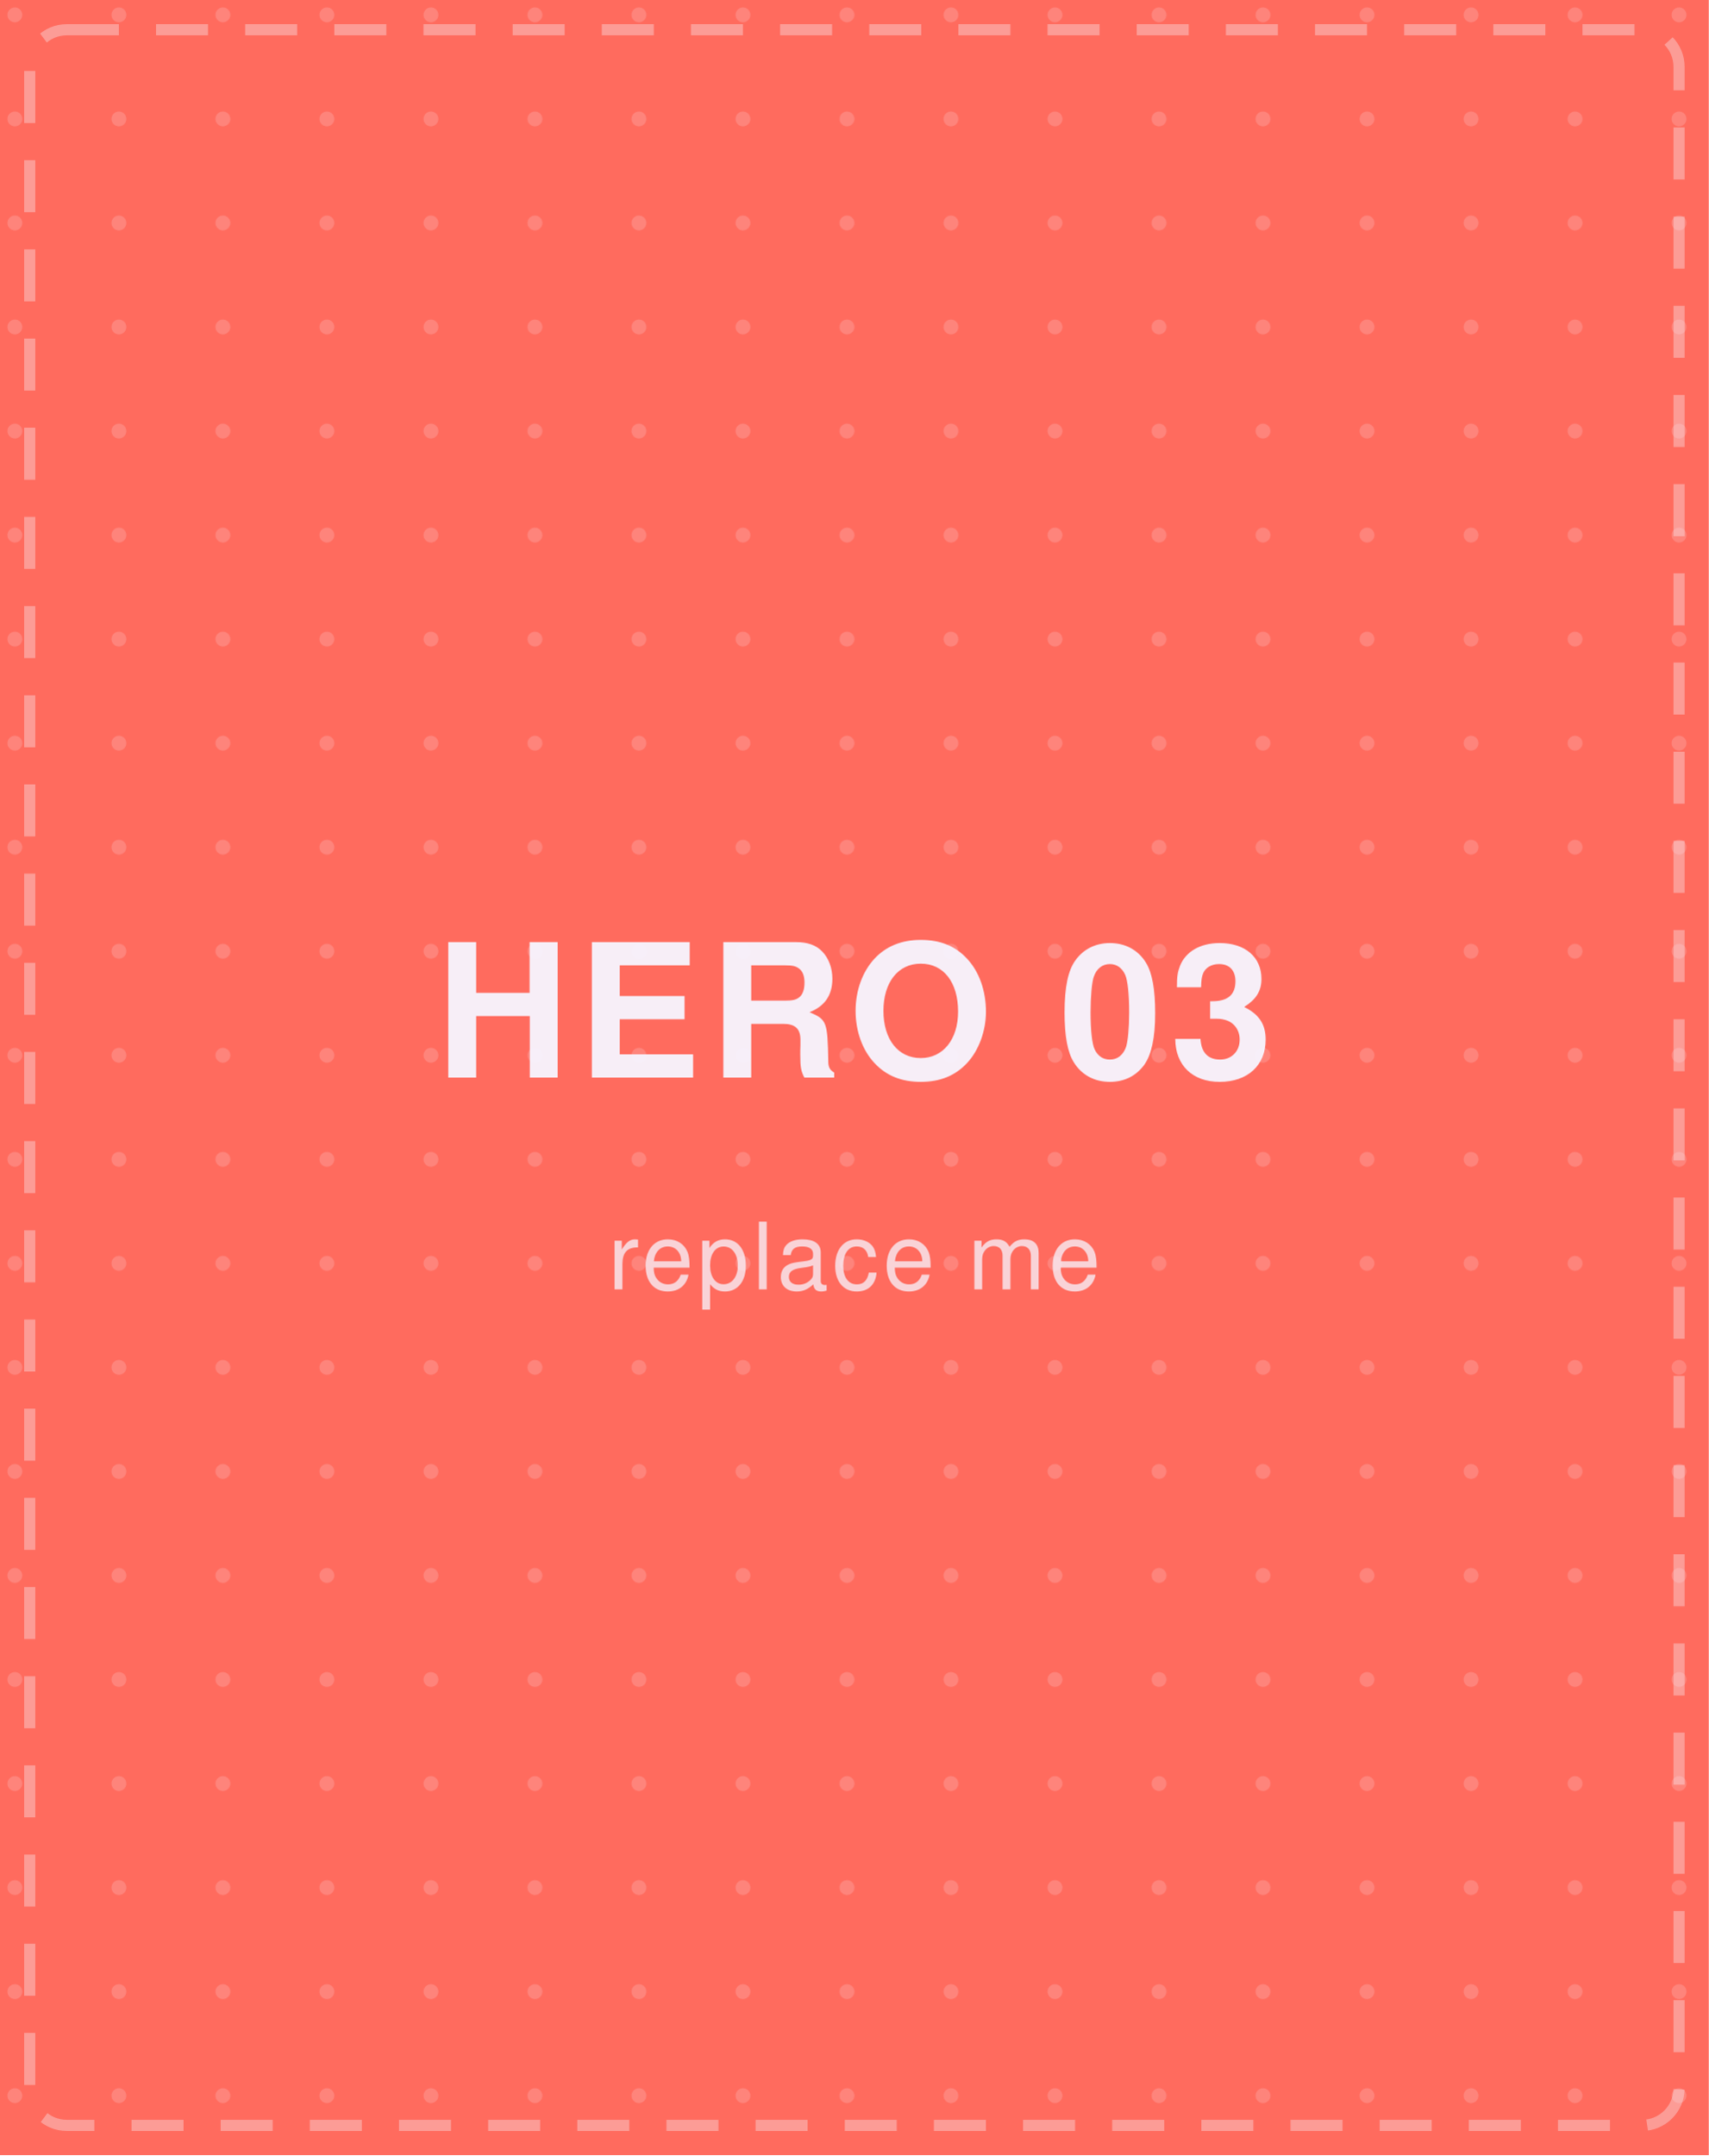
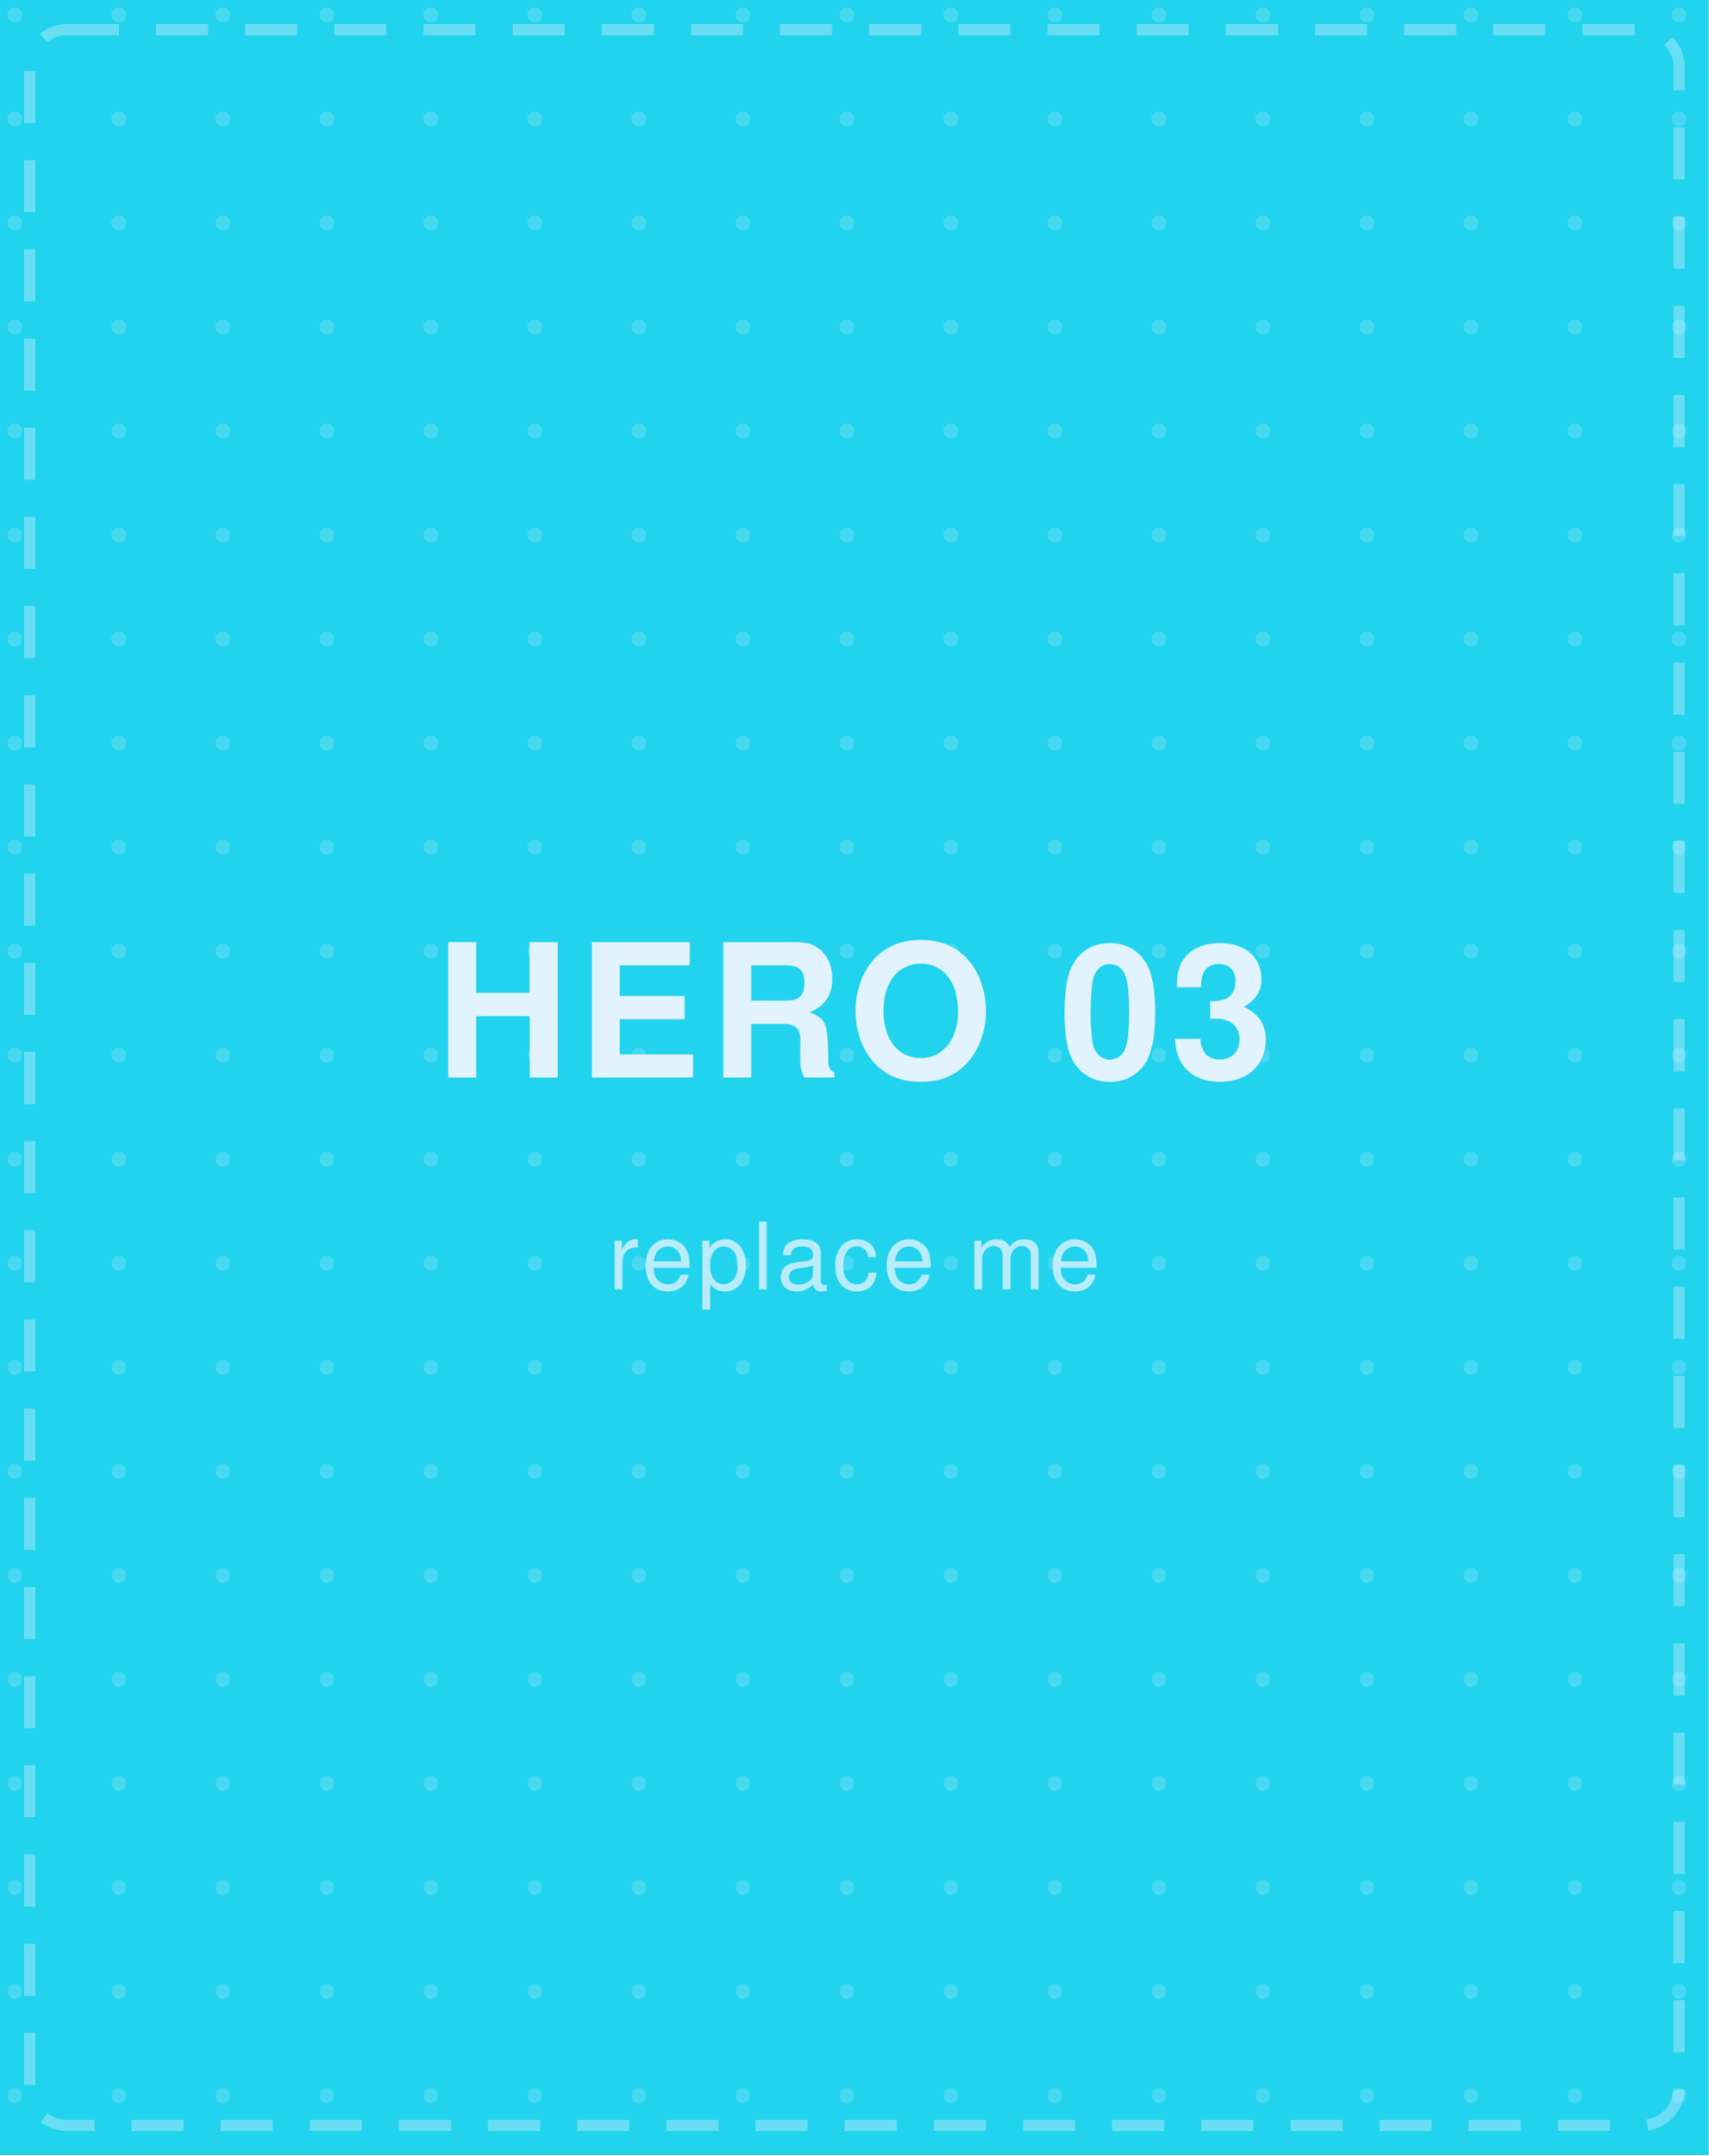
<svg xmlns="http://www.w3.org/2000/svg" viewBox="0 0 460 580" width="460" height="580" role="img" aria-label="HERO 03 placeholder">
  <defs>
    <linearGradient id="g" x1="0" y1="0" x2="1" y2="1">
-       <stop offset="0" stop-color="#ff6b5e" />
-       <stop offset="1" stop-color="#ff6b5e" />
+       <stop offset="0" stop-color="#22d3ee" />
+       <stop offset="1" stop-color="#22d3ee" />
    </linearGradient>
    <pattern id="dots" width="28" height="28" patternUnits="userSpaceOnUse">
-       <circle cx="4" cy="4" r="2" fill="#f7f5ff" opacity="0.18" />
+       <circle cx="4" cy="4" r="2" fill="#eaf4ff" opacity="0.18" />
    </pattern>
  </defs>
  <rect width="460" height="580" fill="url(#g)" />
  <rect width="460" height="580" fill="url(#dots)" />
-   <g fill="#f7f5ff" font-family="Helvetica,Arial,sans-serif" text-anchor="middle">
+   <g fill="#eaf4ff" font-family="Helvetica,Arial,sans-serif" text-anchor="middle">
    <text x="230" y="290" font-size="50" font-weight="700" opacity="0.95" letter-spacing="2">HERO 03</text>
    <text x="230" y="347" font-size="25" font-weight="500" opacity="0.75" letter-spacing="1">replace me</text>
  </g>
-   <rect x="8" y="8" width="444" height="564" fill="none" stroke="#f7f5ff" stroke-opacity="0.35" stroke-width="3" stroke-dasharray="14 10" rx="10" />
+   <rect x="8" y="8" width="444" height="564" fill="none" stroke="#eaf4ff" stroke-opacity="0.35" stroke-width="3" stroke-dasharray="14 10" rx="10" />
</svg>
